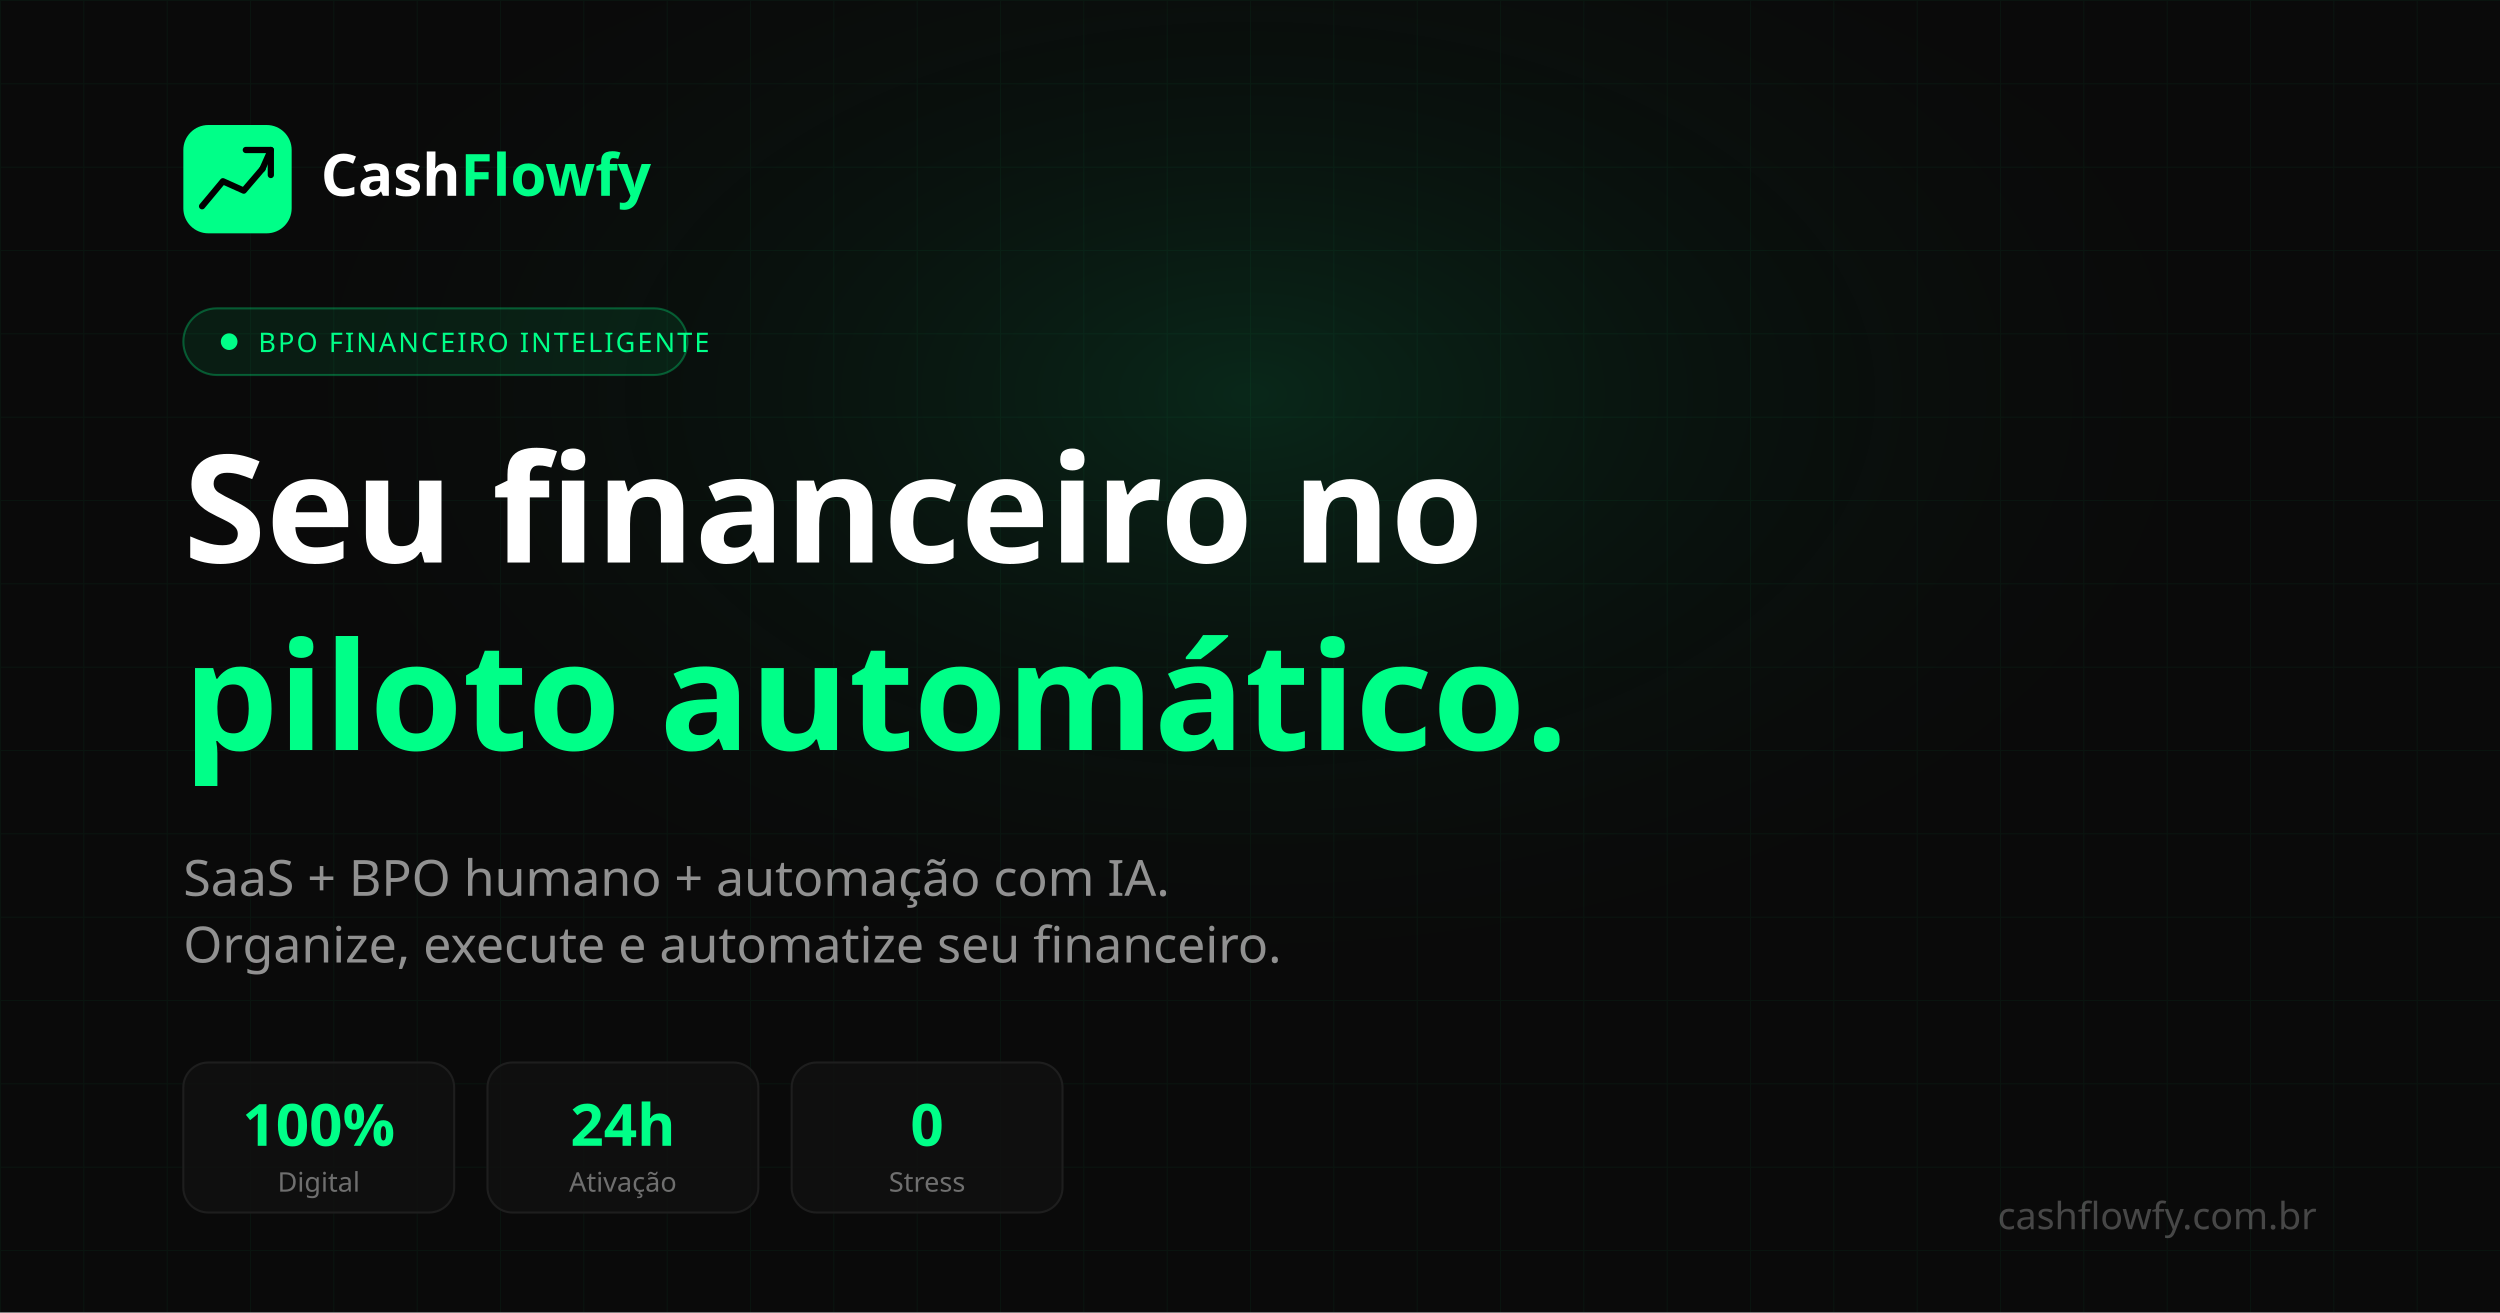
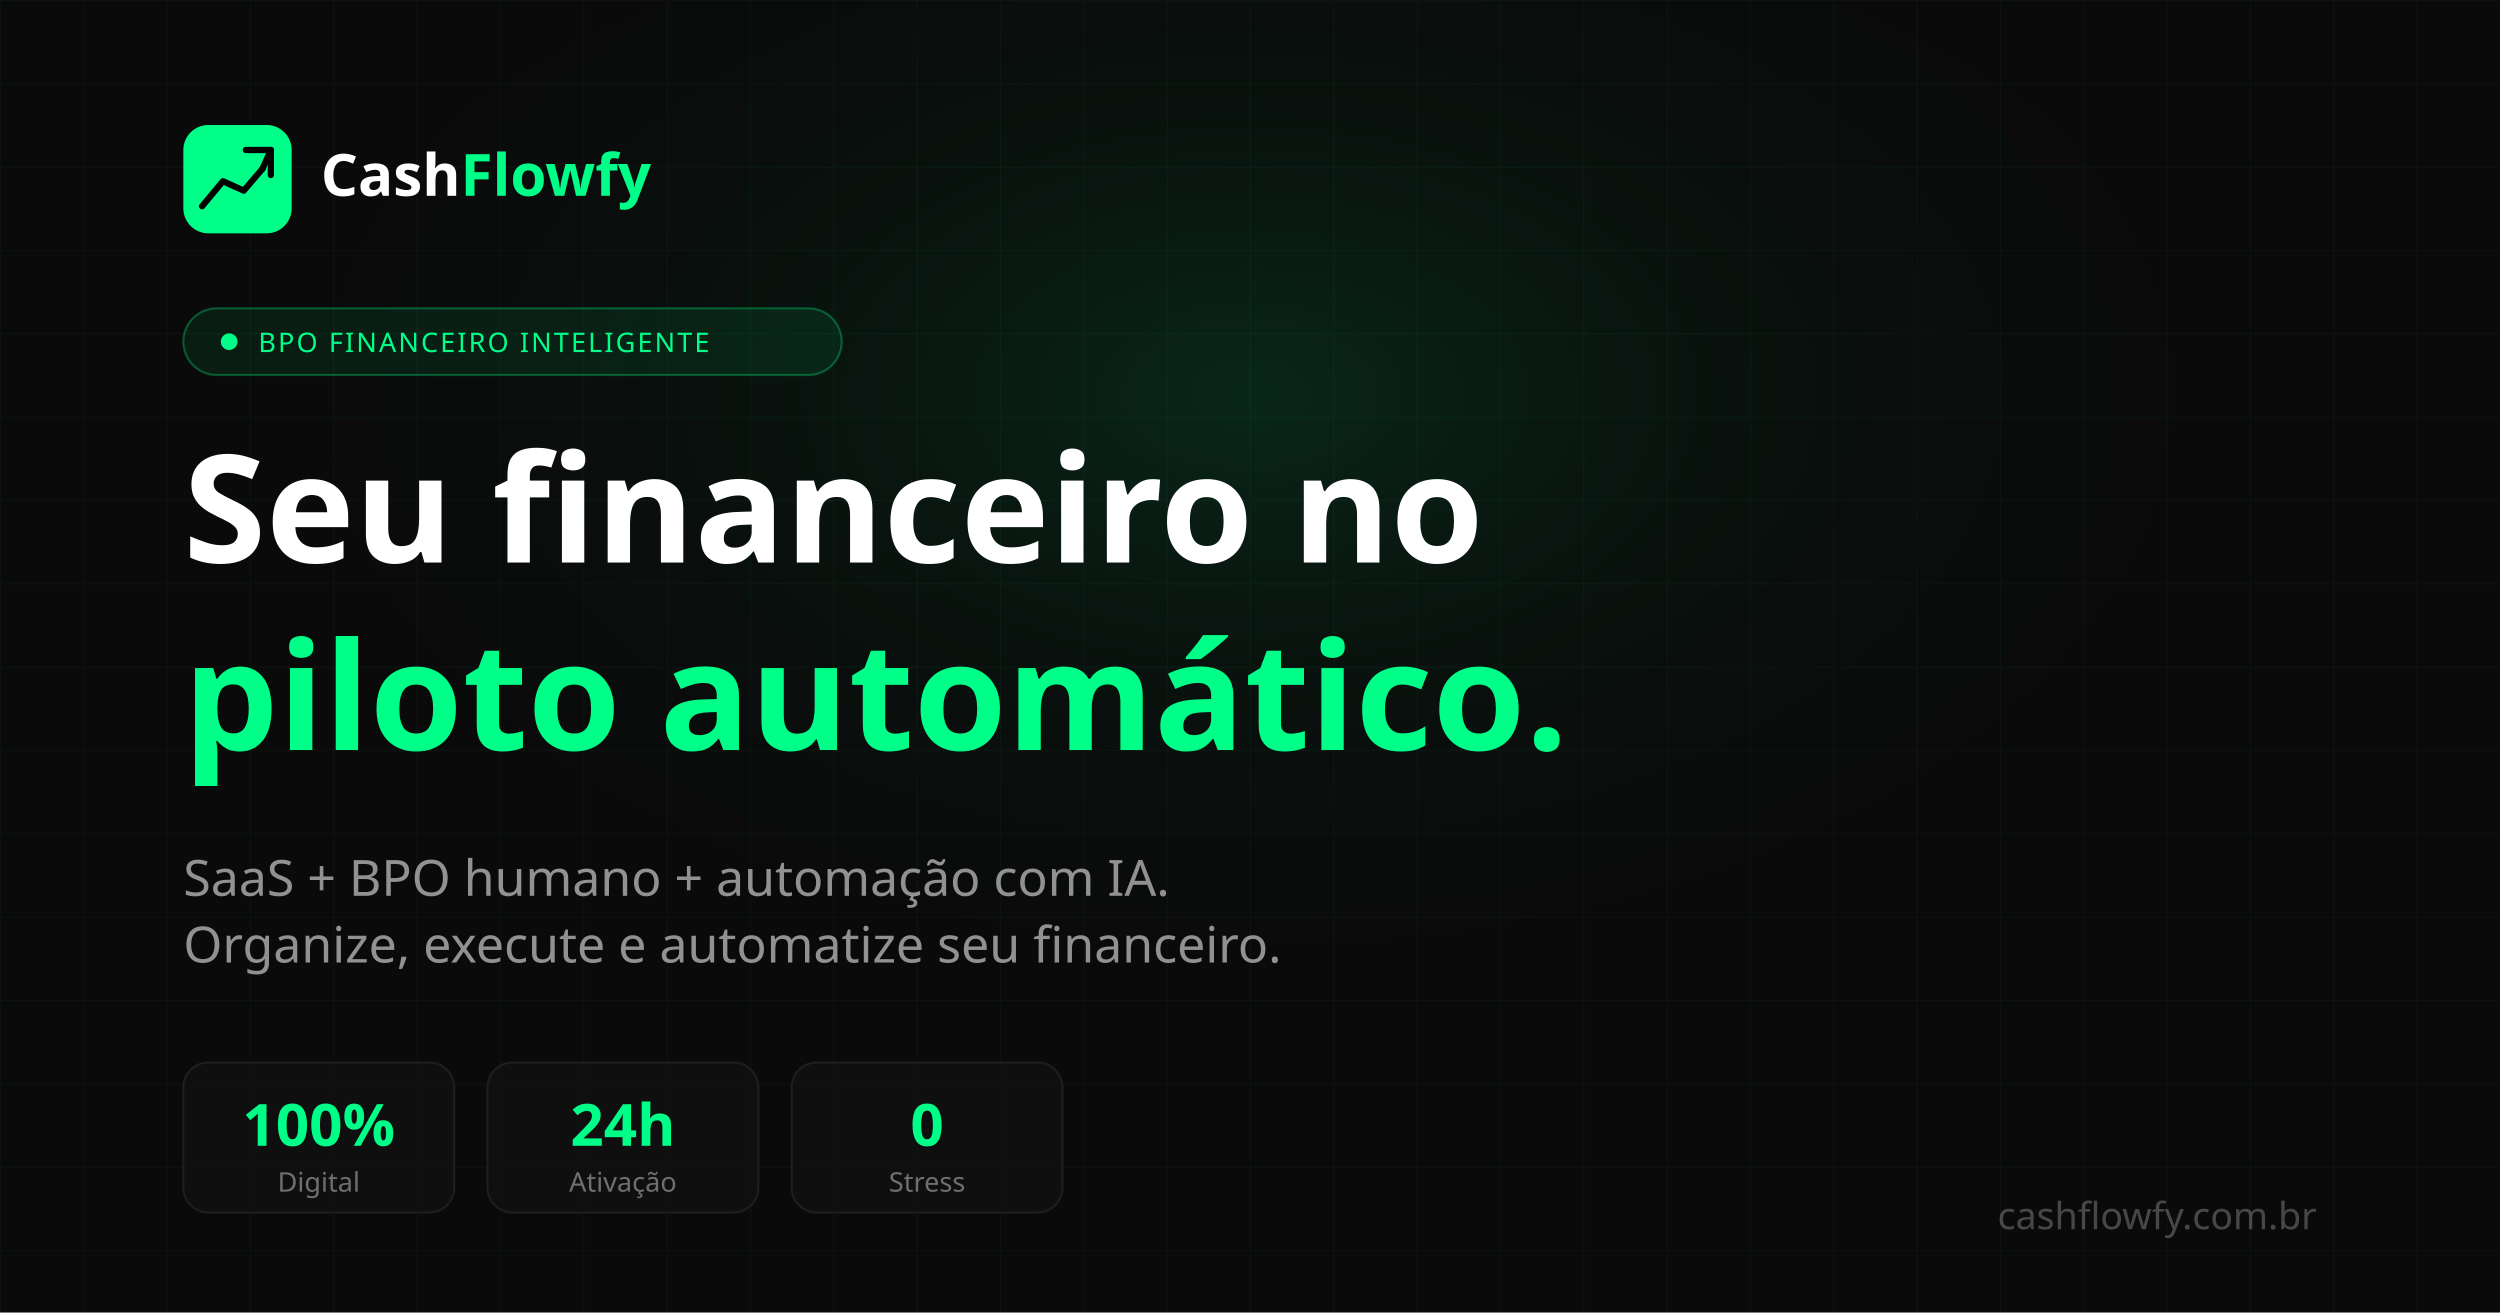
<svg xmlns="http://www.w3.org/2000/svg" width="1200" height="630" viewBox="0 0 1200 630">
  <rect width="1200" height="630" fill="#0a0a0a" />
  <defs>
    <pattern id="grid" width="40" height="40" patternUnits="userSpaceOnUse">
      <path d="M 40 0 L 0 0 0 40" fill="none" stroke="rgba(0,255,136,0.04)" stroke-width="1" />
    </pattern>
    <radialGradient id="glow" cx="50%" cy="40%" r="50%">
      <stop offset="0%" stop-color="rgba(0,255,136,0.12)" />
      <stop offset="100%" stop-color="transparent" />
    </radialGradient>
  </defs>
  <rect width="1200" height="630" fill="url(#grid)" />
  <ellipse cx="600" cy="250" rx="500" ry="300" fill="url(#glow)" />
  <rect x="88" y="60" width="52" height="52" rx="12" fill="#00FF88" />
  <polyline points="97,99 107,87 117,91.5 126,81" fill="none" stroke="black" stroke-width="3" stroke-linecap="round" stroke-linejoin="round" />
  <path d="M118 72h12v12" fill="none" stroke="black" stroke-width="3" stroke-linecap="round" stroke-linejoin="round" />
  <line x1="126" y1="81" x2="130" y2="72" stroke="black" stroke-width="3" stroke-linecap="round" />
  <text x="154" y="94" font-family="system-ui, sans-serif" font-weight="800" font-size="28" fill="white">Cash<tspan fill="#00FF88">Flowfy</tspan>
  </text>
-   <rect x="88" y="148" width="242" height="32" rx="16" fill="rgba(0,255,136,0.08)" stroke="rgba(0,255,136,0.3)" stroke-width="1" />
+   <rect x="88" y="148" width="316" height="32" rx="16" fill="rgba(0,255,136,0.08)" stroke="rgba(0,255,136,0.3)" stroke-width="1" />
  <circle cx="110" cy="164" r="4" fill="#00FF88" />
  <text x="124" y="169" font-family="system-ui, sans-serif" font-size="13" fill="#00FF88" font-weight="500" letter-spacing="1">BPO FINANCEIRO INTELIGENTE</text>
  <text x="88" y="270" font-family="system-ui, sans-serif" font-weight="800" font-size="72" fill="white">Seu financeiro no</text>
  <text x="88" y="360" font-family="system-ui, sans-serif" font-weight="800" font-size="72" fill="#00FF88">piloto automático.</text>
  <text x="88" y="430" font-family="system-ui, sans-serif" font-size="24" fill="rgba(255,255,255,0.55)">SaaS + BPO humano + automação com IA.</text>
  <text x="88" y="462" font-family="system-ui, sans-serif" font-size="24" fill="rgba(255,255,255,0.55)">Organize, execute e automatize seu financeiro.</text>
  <rect x="88" y="510" width="130" height="72" rx="12" fill="rgba(17,17,17,0.8)" stroke="rgba(30,30,30,1)" stroke-width="1" />
  <text x="153" y="550" font-family="system-ui, sans-serif" font-weight="800" font-size="28" fill="#00FF88" text-anchor="middle">100%</text>
  <text x="153" y="572" font-family="system-ui, sans-serif" font-size="13" fill="rgba(255,255,255,0.4)" text-anchor="middle">Digital</text>
  <rect x="234" y="510" width="130" height="72" rx="12" fill="rgba(17,17,17,0.8)" stroke="rgba(30,30,30,1)" stroke-width="1" />
  <text x="299" y="550" font-family="system-ui, sans-serif" font-weight="800" font-size="28" fill="#00FF88" text-anchor="middle">24h</text>
  <text x="299" y="572" font-family="system-ui, sans-serif" font-size="13" fill="rgba(255,255,255,0.4)" text-anchor="middle">Ativação</text>
  <rect x="380" y="510" width="130" height="72" rx="12" fill="rgba(17,17,17,0.8)" stroke="rgba(30,30,30,1)" stroke-width="1" />
  <text x="445" y="550" font-family="system-ui, sans-serif" font-weight="800" font-size="28" fill="#00FF88" text-anchor="middle">0</text>
  <text x="445" y="572" font-family="system-ui, sans-serif" font-size="13" fill="rgba(255,255,255,0.4)" text-anchor="middle">Stress</text>
  <defs>
    <linearGradient id="neon-line" x1="0%" y1="0%" x2="100%" y2="0%">
      <stop offset="0%" stop-color="transparent" />
      <stop offset="50%" stop-color="#00FF88" />
      <stop offset="100%" stop-color="transparent" />
    </linearGradient>
  </defs>
  <line x1="0" y1="629" x2="1200" y2="629" stroke="url(#neon-line)" stroke-width="1" />
  <text x="1112" y="590" font-family="system-ui, sans-serif" font-size="18" fill="rgba(255,255,255,0.25)" text-anchor="end">cashflowfy.com.br</text>
</svg>
